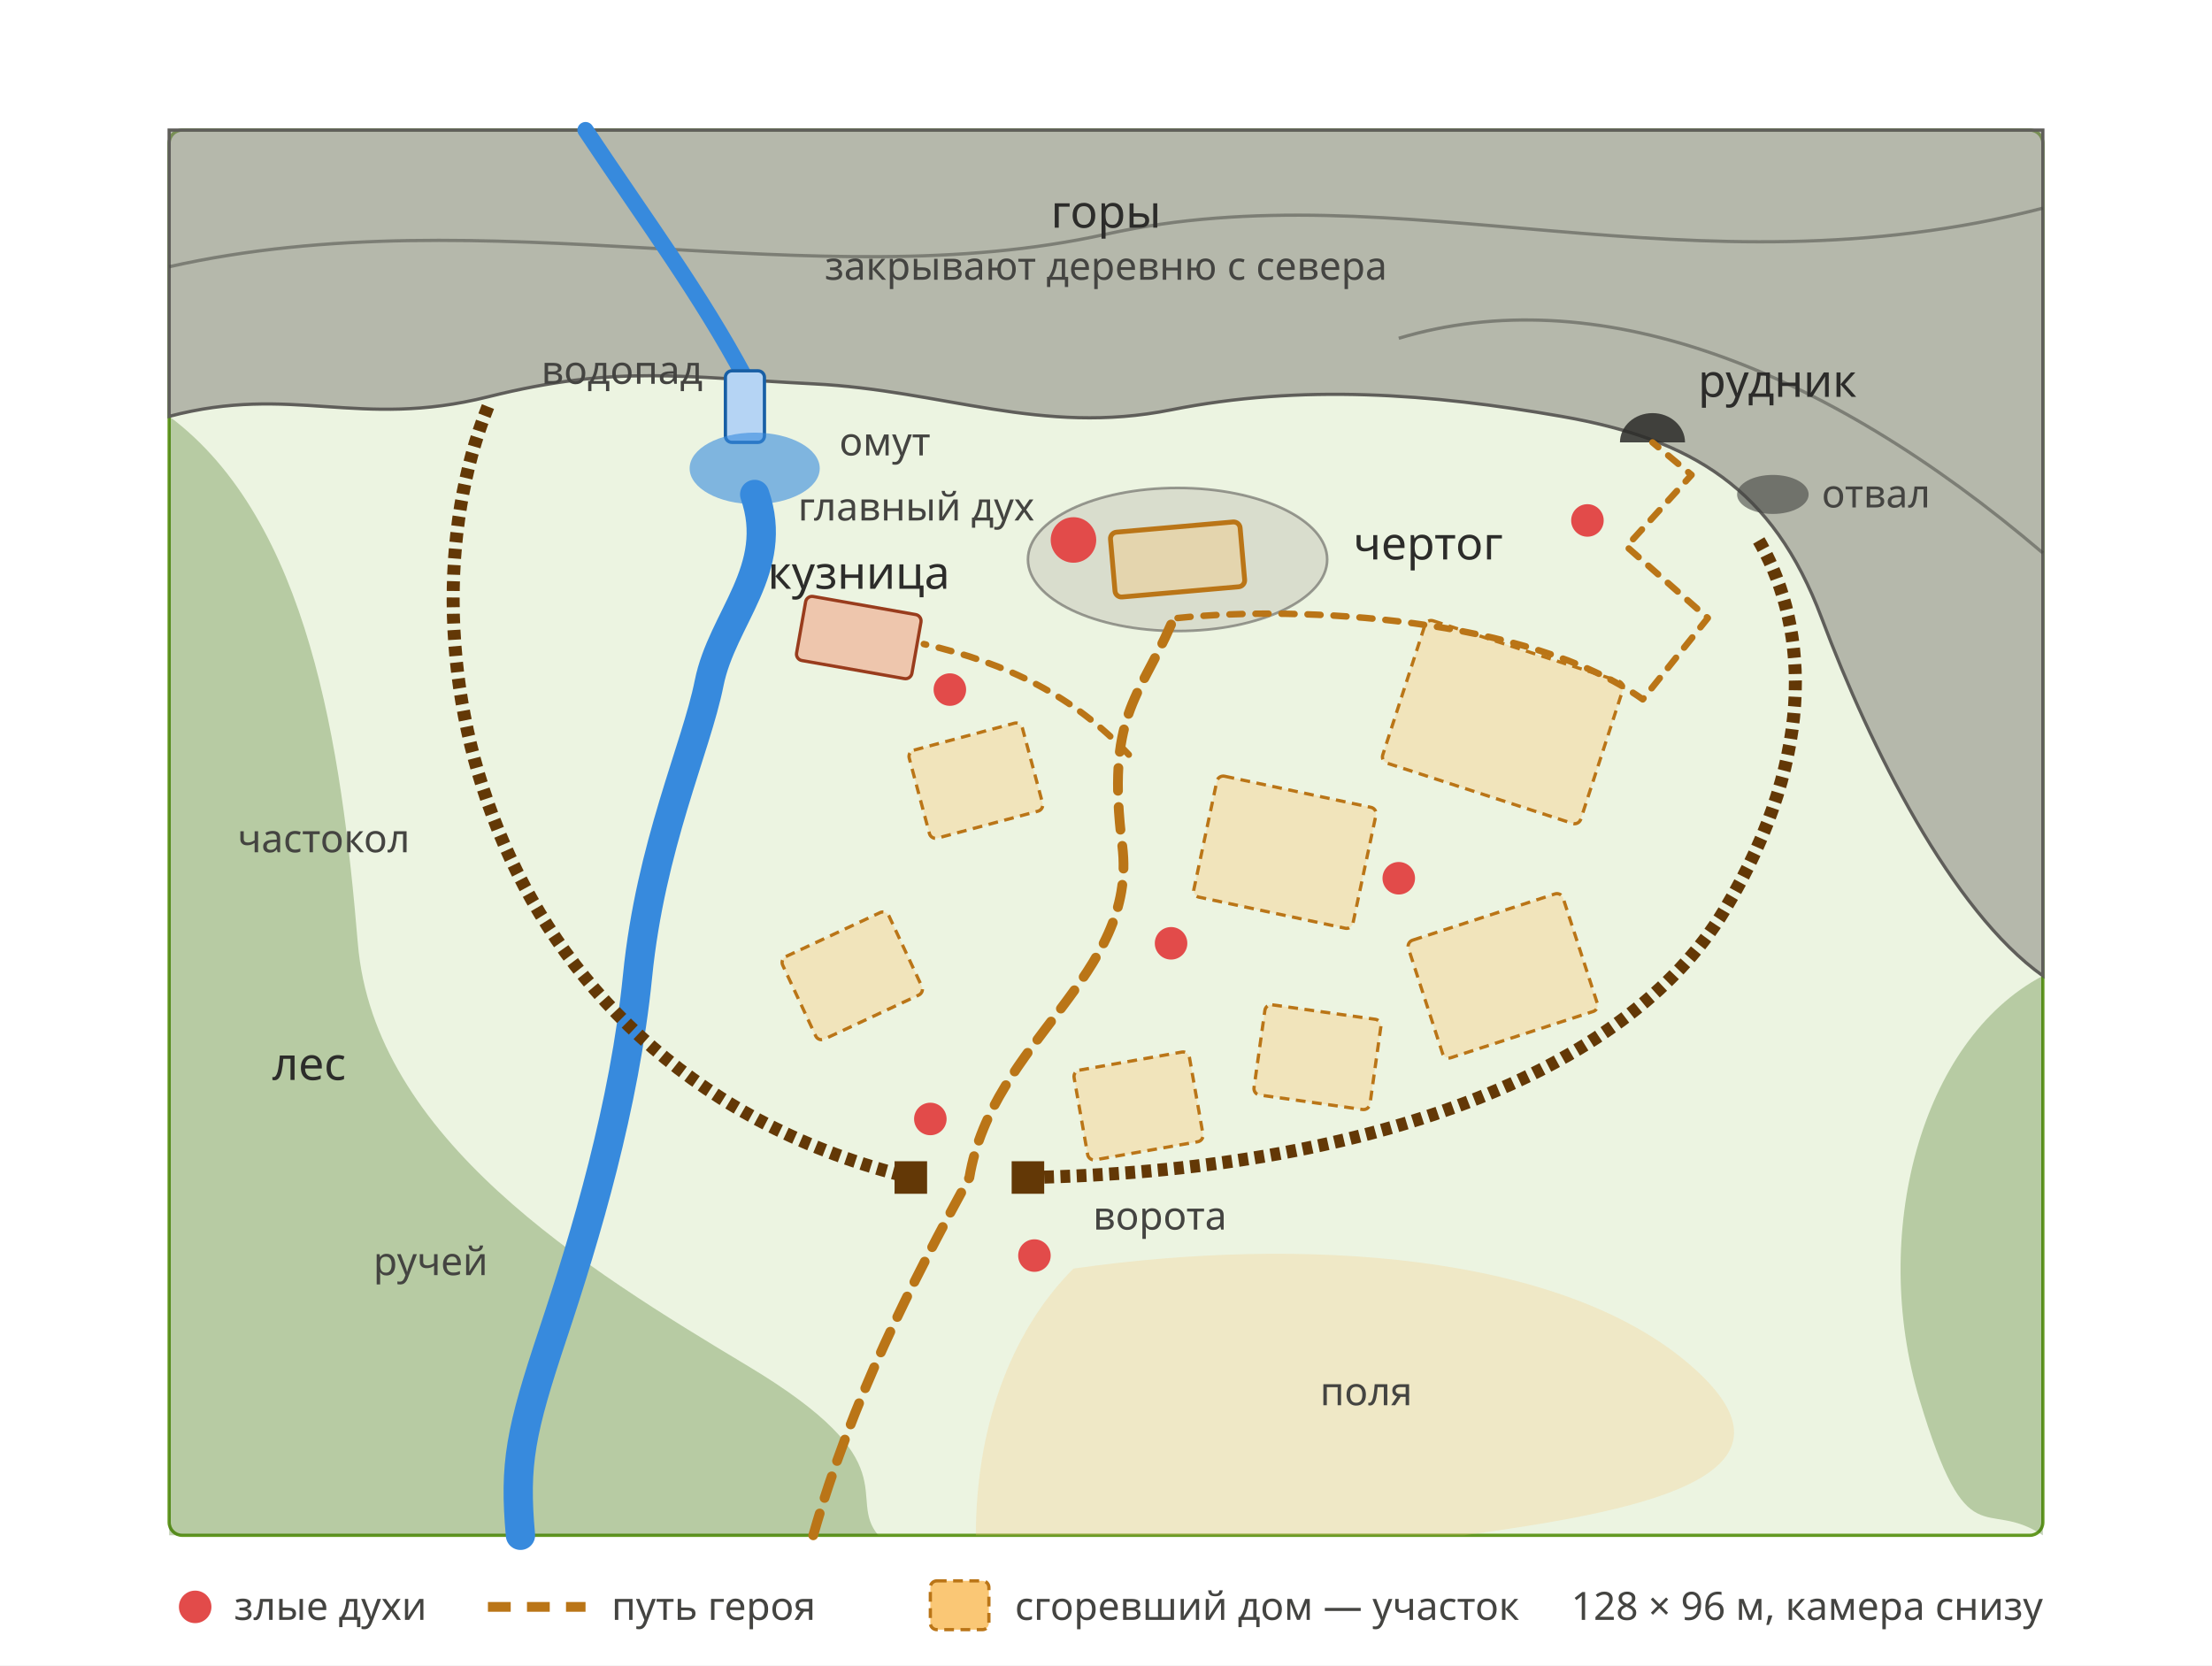
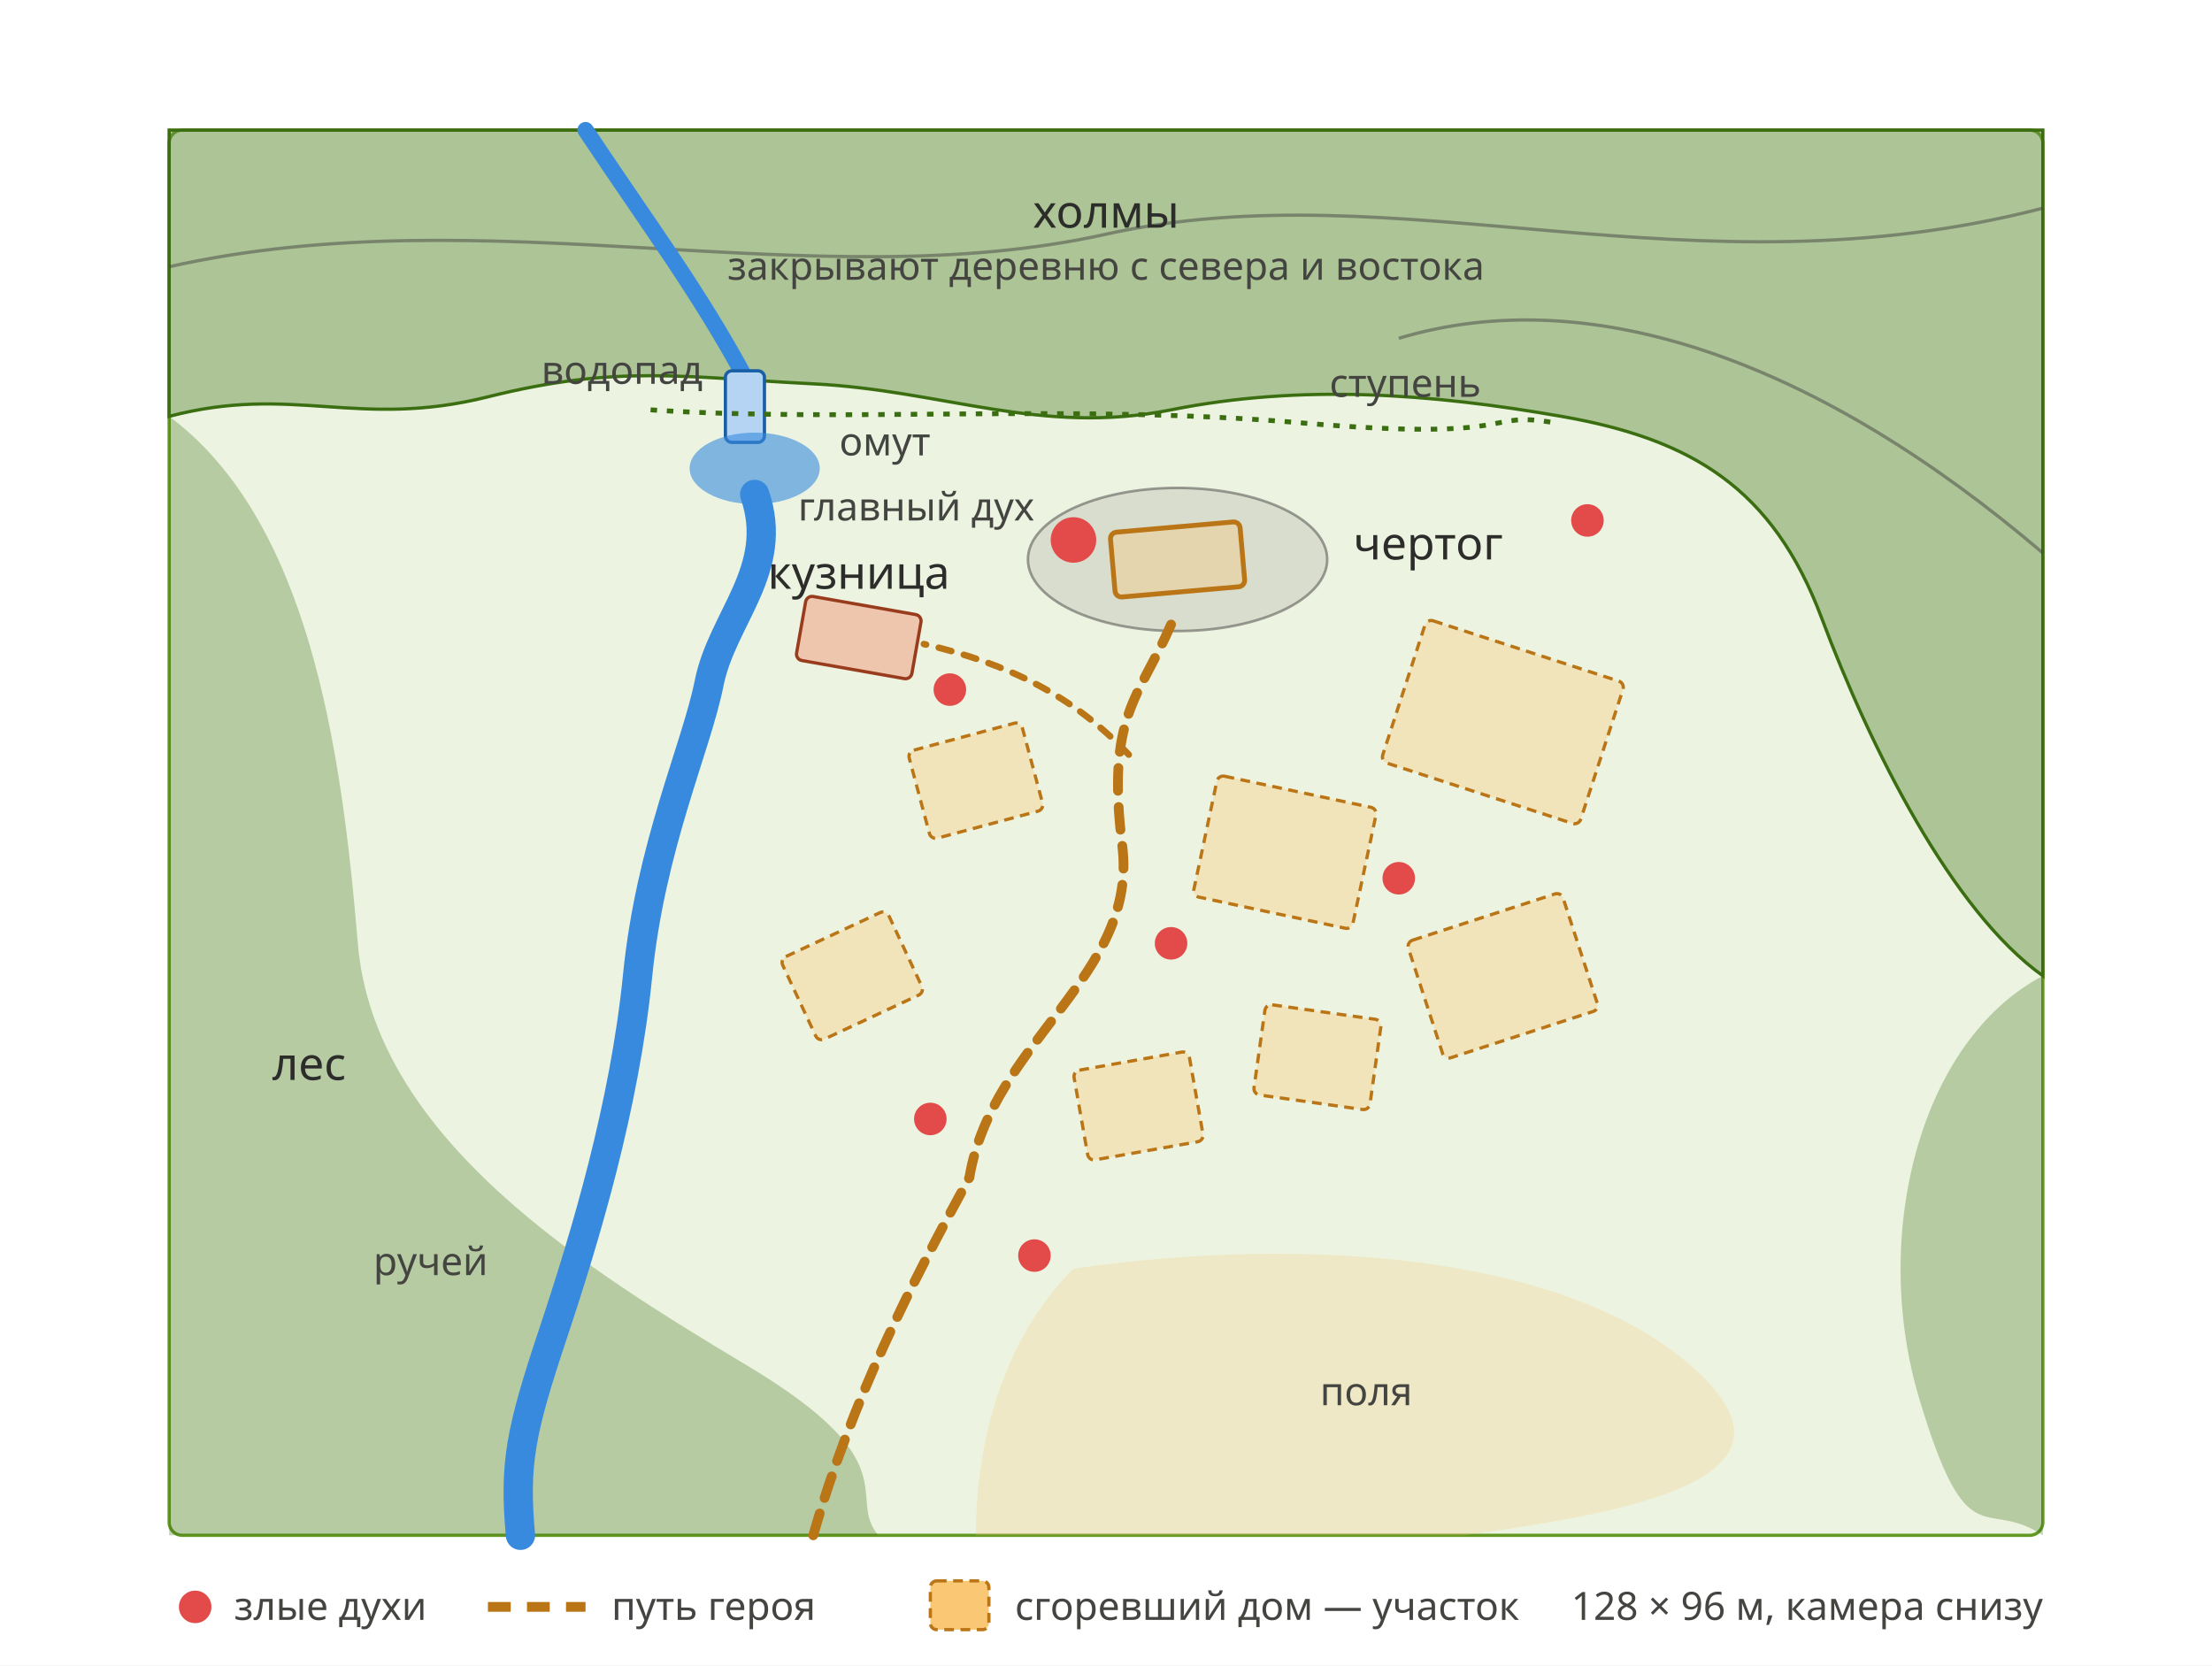
<svg xmlns="http://www.w3.org/2000/svg" width="680" height="512" viewBox="0 0 680 512" role="img">
  <style>.th{font:500 14px sans-serif;fill:#2C2C2A}.ts{font:12px sans-serif;fill:#444441}.c-amber rect{fill:#FAC775;fill-opacity:.35;stroke:#BA7517}.c-coral rect{fill:#F0997B;fill-opacity:.5;stroke:#993C1D}</style>
  <rect width="680" height="512" fill="#ffffff" />
  <rect x="52" y="40" width="576" height="432" rx="4" fill="#97C459" fill-opacity="0.18" stroke="#639922" stroke-width="1" />
-   <path d="M52 40 L628 40 L628 300 C 600 280, 575 230, 560 190 S 520 135, 480 128 S 400 118, 360 126 S 290 120, 250 118 S 190 112, 150 122 S 90 118, 52 128 Z" fill="#888780" fill-opacity="0.55" stroke="#5F5E5A" stroke-width="1" />
+   <path d="M52 40 L628 40 L628 300 C 600 280, 575 230, 560 190 S 520 135, 480 128 S 400 118, 360 126 S 290 120, 250 118 S 190 112, 150 122 S 90 118, 52 128 Z" fill="#5E8A3A" fill-opacity="0.45" stroke="#3B6D11" stroke-width="1" />
  <path d="M52 82 C 150 60, 250 92, 340 72 S 520 92, 628 64" fill="none" stroke="#444441" stroke-opacity="0.5" stroke-width="1" />
  <path d="M430 104 C 490 86, 560 112, 628 170" fill="none" stroke="#444441" stroke-opacity="0.5" stroke-width="1" />
  <path d="M180 40 C 200 70, 215 90, 229 116" fill="none" stroke="#378ADD" stroke-width="5" stroke-linecap="round" />
  <rect x="223" y="114" width="12" height="22" rx="2" fill="#B5D4F4" stroke="#185FA5" stroke-width="1" />
  <ellipse cx="232" cy="144" rx="20" ry="11" fill="#378ADD" fill-opacity="0.6" />
  <path d="M52 128 C 95 160, 105 230, 110 290 S 180 390, 230 420 S 260 460, 270 472 L 52 472 Z" fill="#3B6D11" fill-opacity="0.3" />
  <path d="M628 300 C 590 320, 575 380, 590 430 S 610 460, 628 472 Z" fill="#3B6D11" fill-opacity="0.3" />
  <path d="M330 390 C 400 380, 480 385, 520 420 S 500 465, 450 472 L 300 472 C 300 440, 310 410, 330 390 Z" fill="#FAC775" fill-opacity="0.25" />
  <path d="M232 152 C 240 175, 222 190, 218 210 S 200 260, 196 300 S 180 380, 170 410 S 158 450, 160 472" fill="none" stroke="#378ADD" stroke-width="9" stroke-linecap="round" />
  <ellipse cx="362" cy="172" rx="46" ry="22" fill="#B4B2A9" fill-opacity="0.35" stroke="#5F5E5A" stroke-opacity="0.6" stroke-width="0.8" />
-   <path d="M150 125 C 120 200, 150 330, 280 362" fill="none" stroke="#633806" stroke-width="4" stroke-dasharray="3 2" />
-   <path d="M316 362 C 420 360, 500 330, 530 280 S 555 190, 540 165" fill="none" stroke="#633806" stroke-width="4" stroke-dasharray="3 2" />
-   <rect x="275" y="357" width="10" height="10" fill="#633806" />
-   <rect x="311" y="357" width="10" height="10" fill="#633806" />
  <g class="c-amber">
    <rect x="332" y="326" width="36" height="28" rx="2" stroke-dasharray="3 2" transform="rotate(-10 350 340)" />
    <rect x="387" y="311" width="36" height="28" rx="2" stroke-dasharray="3 2" transform="rotate(8 405 325)" />
    <rect x="244" y="286" width="36" height="28" rx="2" stroke-dasharray="3 2" transform="rotate(-25 262 300)" />
    <rect x="282" y="226" width="36" height="28" rx="2" stroke-dasharray="3 2" transform="rotate(-15 300 240)" />
    <rect x="370" y="243" width="50" height="38" rx="2" stroke-dasharray="3 2" transform="rotate(12 395 262)" />
    <rect x="437" y="281" width="50" height="38" rx="2" stroke-dasharray="3 2" transform="rotate(-18 462 300)" />
    <rect x="430" y="199" width="64" height="46" rx="2" stroke-dasharray="3 2" transform="rotate(18 462 222)" />
  </g>
  <g class="c-amber">
    <rect x="342" y="162" width="40" height="20" rx="2" stroke-width="1.5" transform="rotate(-5 362 172)" />
  </g>
  <g class="c-coral">
    <rect x="246" y="186" width="36" height="20" rx="2" transform="rotate(10 264 196)" />
  </g>
-   <ellipse cx="545" cy="152" rx="11" ry="6" fill="#444441" fill-opacity="0.6" />
-   <path d="M498 136 A 10 9 0 0 1 518 136 Z" fill="#2C2C2A" fill-opacity="0.85" />
  <path d="M250 472 C 262 430, 280 395, 298 362 C 305 320, 350 300, 345 260 S 350 215, 360 192" fill="none" stroke="#BA7517" stroke-width="3" stroke-dasharray="7 5" stroke-linecap="round" />
  <path d="M347 232 C 330 214, 310 204, 284 198" fill="none" stroke="#BA7517" stroke-width="2" stroke-dasharray="4 4" stroke-linecap="round" />
-   <path d="M362 190 C 400 186, 470 190, 505 215 L 525 190 L 500 168 L 520 146 L 508 136" fill="none" stroke="#BA7517" stroke-width="2" stroke-dasharray="4 4" stroke-linecap="round" stroke-linejoin="round" />
  <circle cx="286" cy="344" r="5" fill="#E24B4A" />
  <circle cx="318" cy="386" r="5" fill="#E24B4A" />
  <circle cx="292" cy="212" r="5" fill="#E24B4A" />
  <circle cx="360" cy="290" r="5" fill="#E24B4A" />
  <circle cx="430" cy="270" r="5" fill="#E24B4A" />
  <circle cx="488" cy="160" r="5" fill="#E24B4A" />
  <circle cx="330" cy="166" r="7" fill="#E24B4A" />
-   <text class="th" x="340" y="70" text-anchor="middle">горы</text>
-   <text class="ts" x="340" y="86" text-anchor="middle">закрывают деревню с севера</text>
-   <text class="th" x="522" y="122" text-anchor="start">рудник</text>
-   <text class="ts" x="560" y="156" text-anchor="start">отвал</text>
+   <text class="th" x="340" y="70" text-anchor="middle">холмы</text>
+   <text class="ts" x="340" y="86" text-anchor="middle">закрывают деревню с севера и востока</text>
+   <path d="M200 126 C 260 130, 330 124, 400 130 S 455 126, 478 130" fill="none" stroke="#3B6D11" stroke-width="1.5" stroke-dasharray="2 3" />
+   <text class="ts" x="432" y="122" text-anchor="middle">ступень</text>
  <text class="ts" x="216" y="118" text-anchor="end">водопад</text>
  <text class="ts" x="258" y="140" text-anchor="start">омут</text>
  <text class="th" x="264" y="181" text-anchor="middle">кузница</text>
  <text class="th" x="416" y="172" text-anchor="start">чертог</text>
  <text class="ts" x="318" y="160" text-anchor="end">главный дух</text>
-   <text class="ts" x="126" y="262" text-anchor="end">частокол</text>
-   <text class="ts" x="336" y="378" text-anchor="start">ворота</text>
  <text class="ts" x="150" y="392" text-anchor="end">ручей</text>
  <text class="th" x="95" y="332" text-anchor="middle">лес</text>
  <text class="ts" x="420" y="432" text-anchor="middle">поля</text>
  <circle cx="60" cy="494" r="5" fill="#E24B4A" />
  <text class="ts" x="72" y="498">злые духи</text>
  <line x1="150" y1="494" x2="180" y2="494" stroke="#BA7517" stroke-width="3" stroke-dasharray="7 5" />
  <text class="ts" x="188" y="498">путь героя</text>
  <rect x="286" y="486" width="18" height="15" rx="2" fill="#FAC775" stroke="#BA7517" stroke-dasharray="3 2" />
  <text class="ts" x="312" y="498">сгоревший дом — участок</text>
  <text class="ts" x="628" y="498" text-anchor="end">128 × 96 м, камера снизу</text>
</svg>
